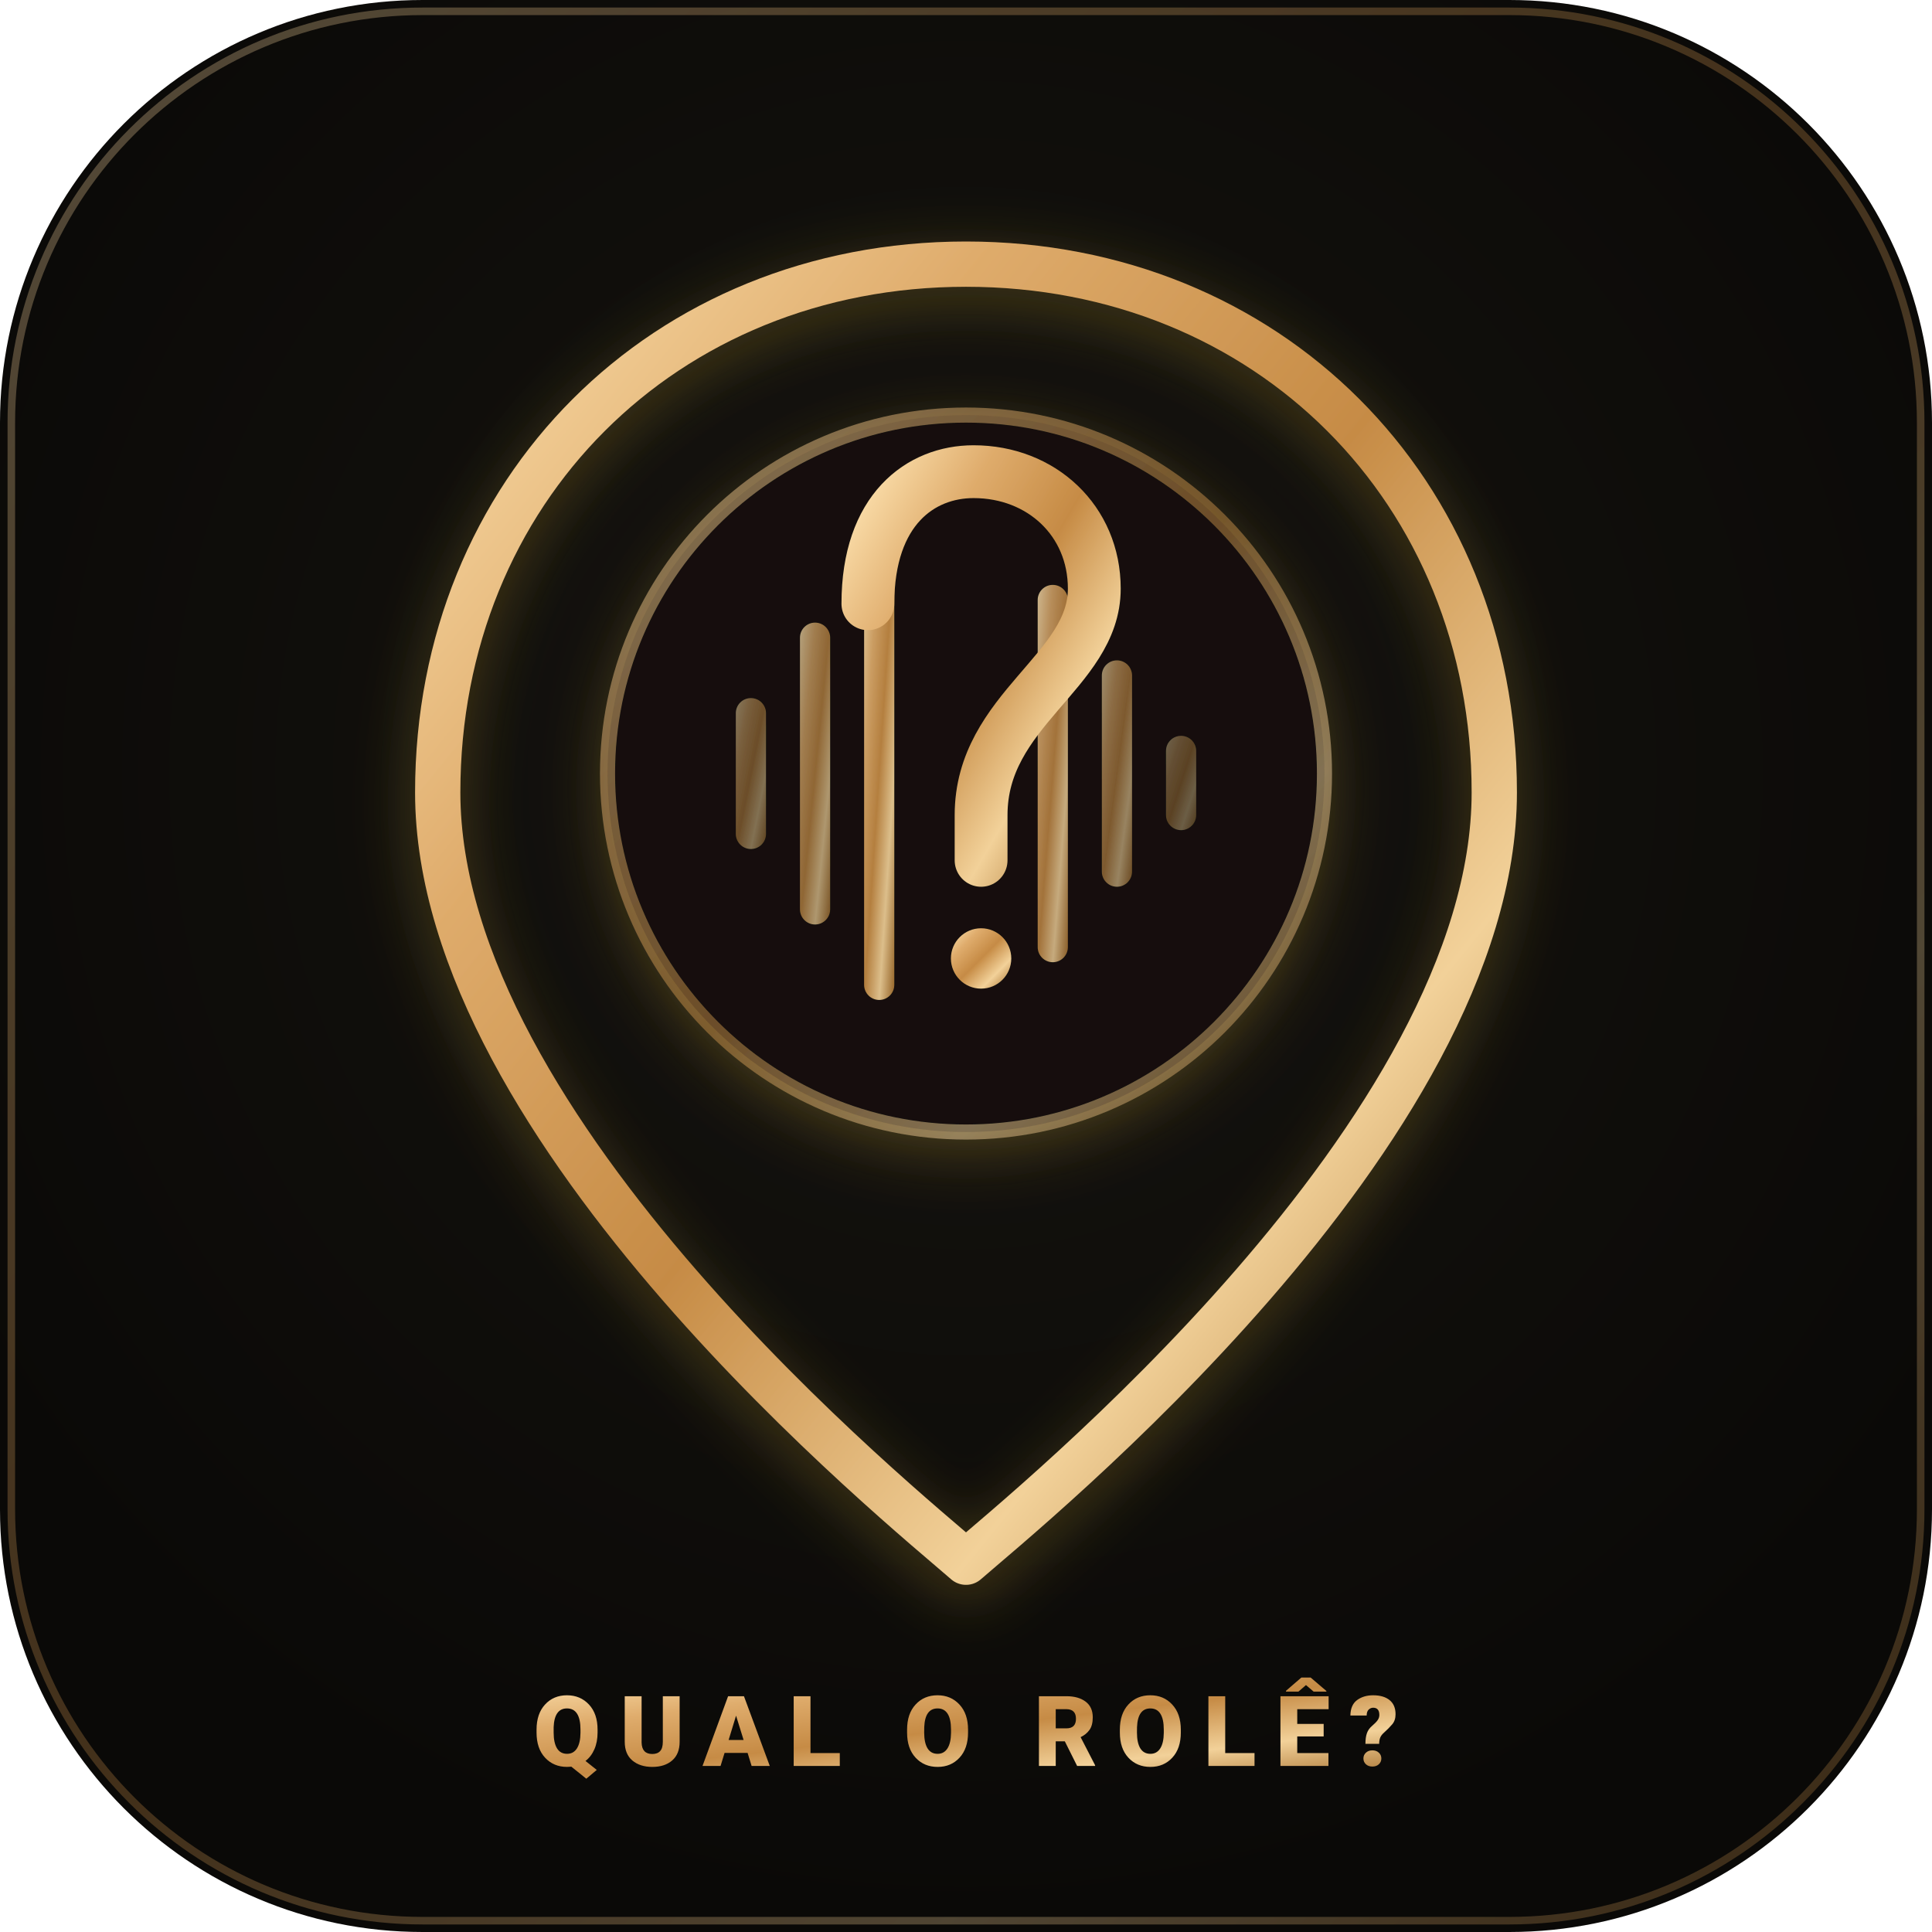
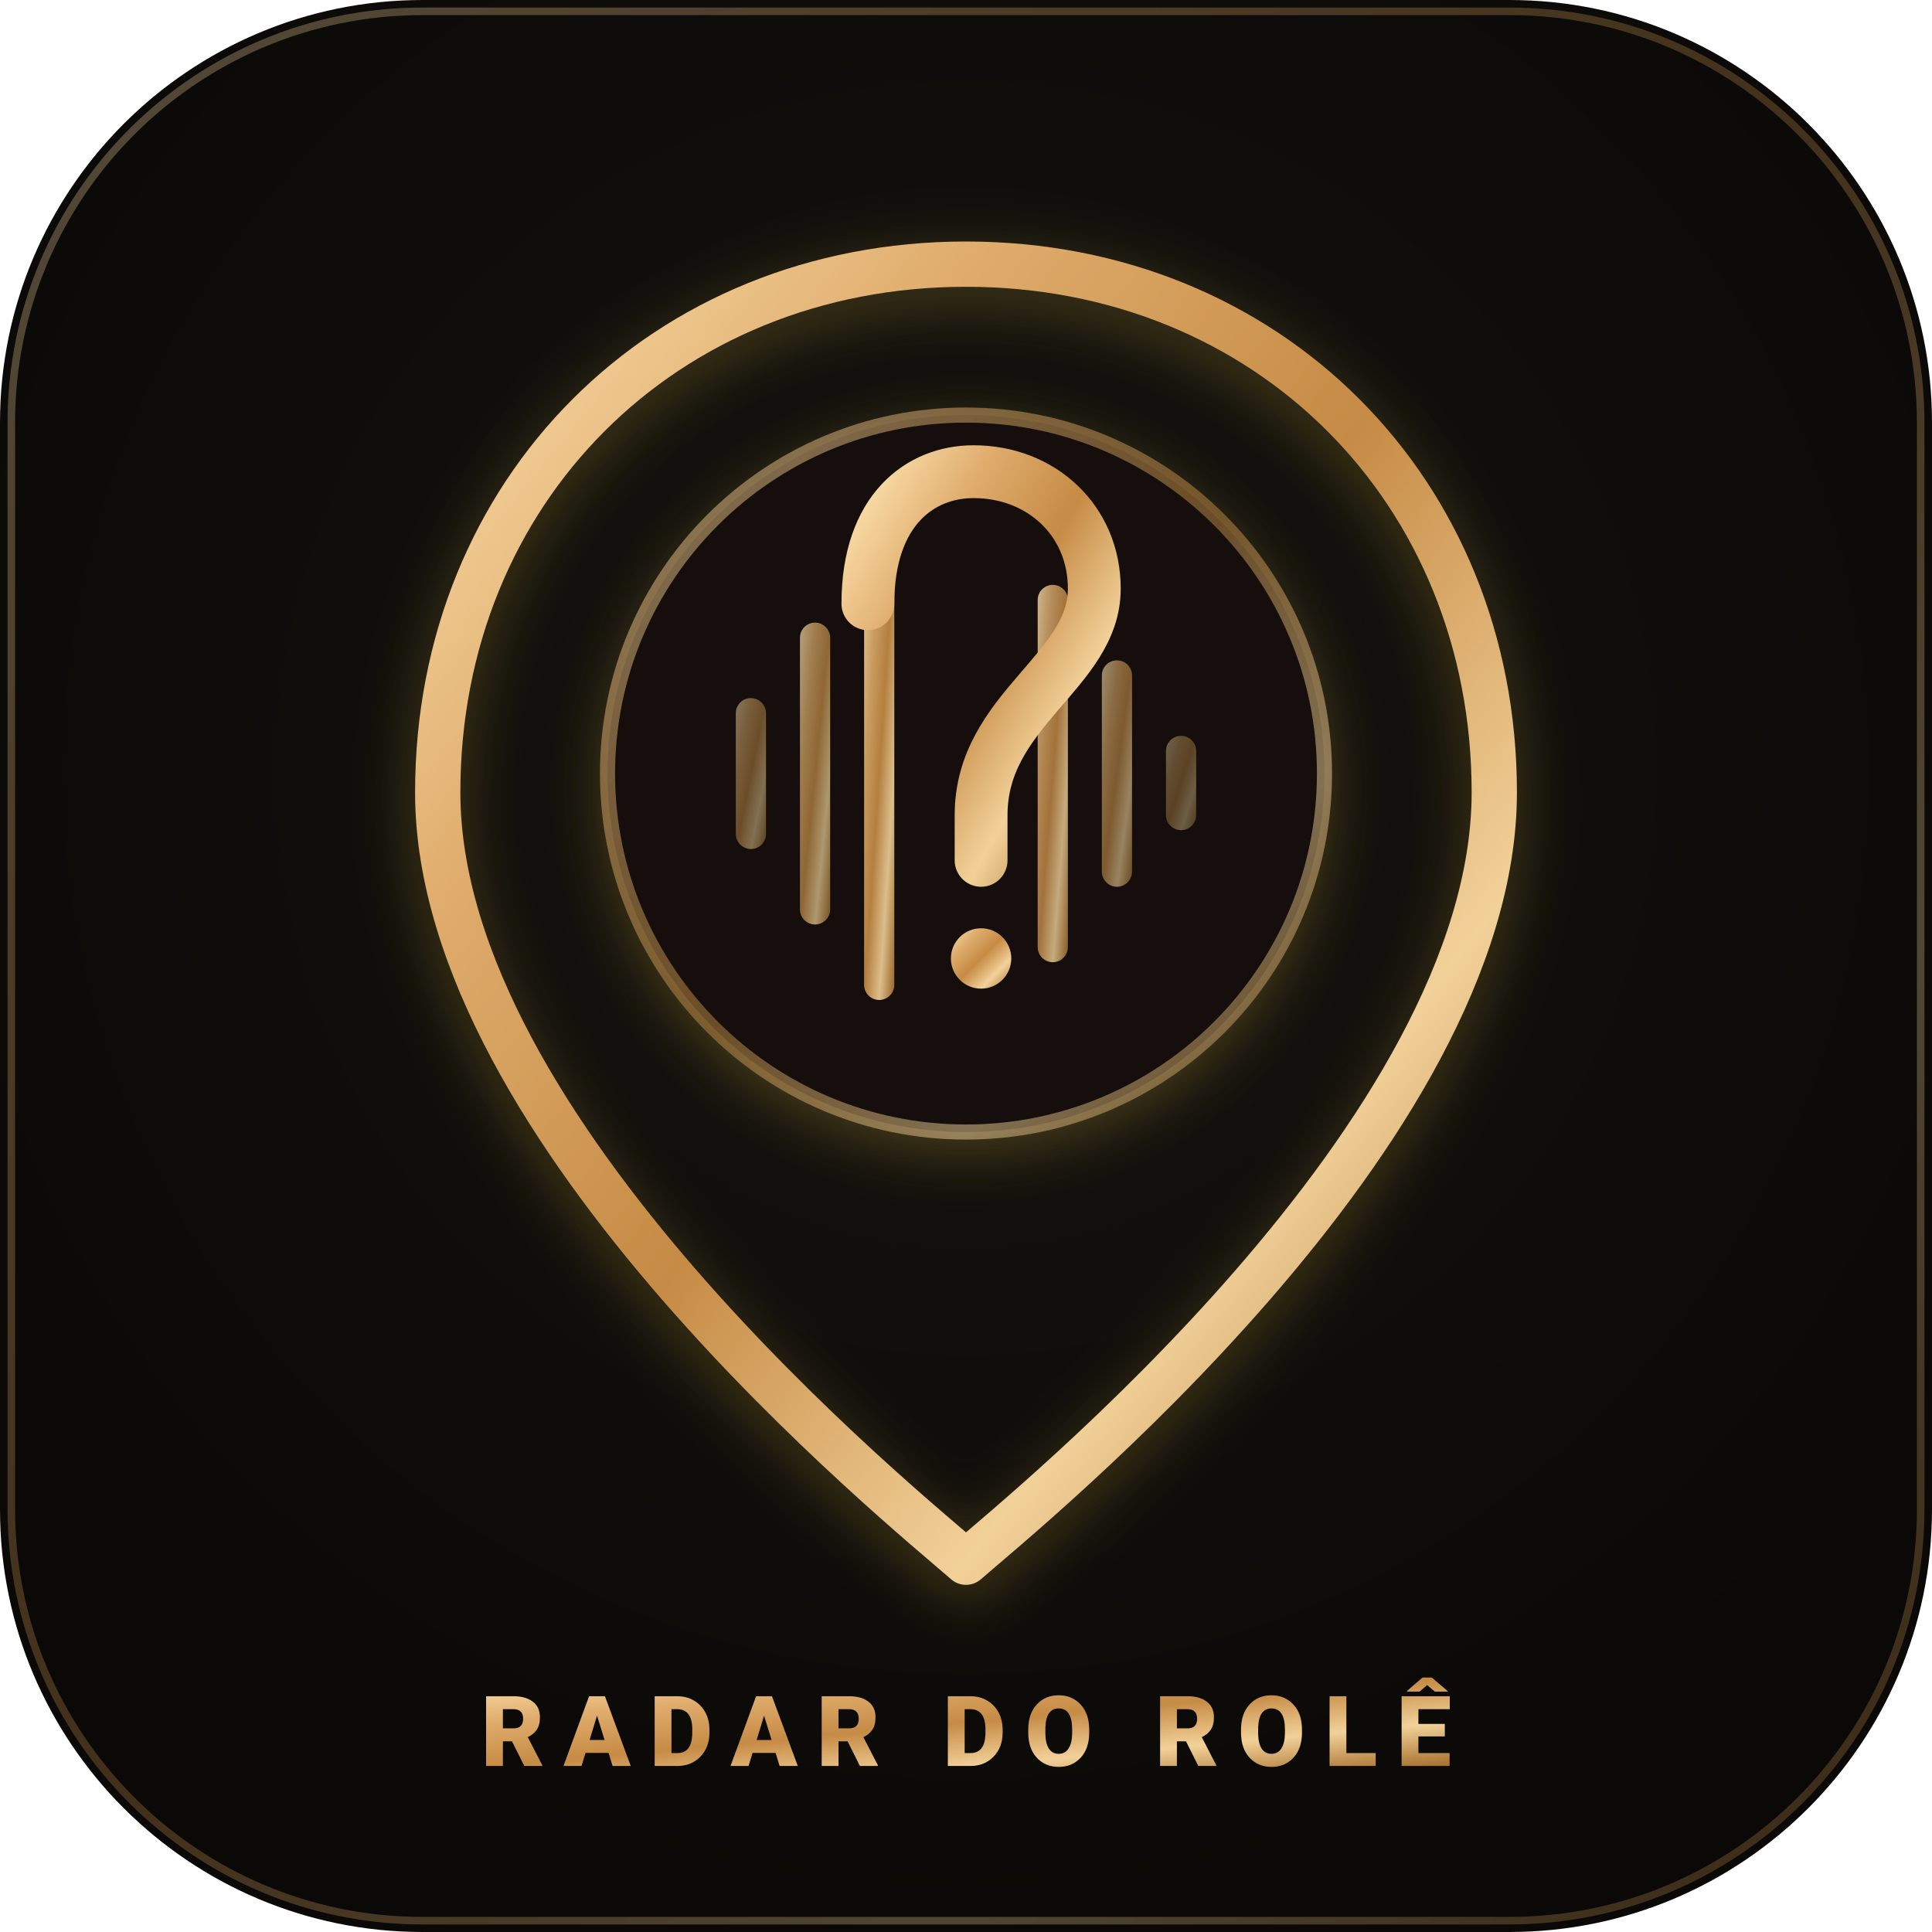
<svg xmlns="http://www.w3.org/2000/svg" viewBox="0 0 512 512" width="100%" height="100%">
  <defs>
    <radialGradient id="goldBg" cx="50%" cy="40%" r="60%">
      <stop offset="0%" stop-color="#161410" />
      <stop offset="100%" stop-color="#0a0907" />
    </radialGradient>
    <linearGradient id="goldGradient" x1="0%" y1="0%" x2="100%" y2="100%">
      <stop offset="0%" stop-color="#FCE0AD" />
      <stop offset="25%" stop-color="#DFAC6C" />
      <stop offset="50%" stop-color="#C68B45" />
      <stop offset="75%" stop-color="#F2D199" />
      <stop offset="100%" stop-color="#A56E2C" />
    </linearGradient>
    <filter id="goldGlow" x="-20%" y="-20%" width="140%" height="140%">
      <feDropShadow dx="0" dy="4" stdDeviation="8" flood-color="#D4AF37" flood-opacity="0.3" />
    </filter>
  </defs>
  <rect width="512" height="512" rx="112" fill="url(#goldBg)" />
  <rect width="506" height="506" x="3" y="3" rx="109" fill="none" stroke="url(#goldGradient)" stroke-width="2" stroke-opacity="0.3" />
  <g filter="url(#goldGlow)">
    <path d="M 256 70               C 176 70, 116 130, 116 210               C 116 300, 240 400, 256 414               C 272 400, 396 300, 396 210               C 396 130, 336 70, 256 70 Z" fill="none" stroke="url(#goldGradient)" stroke-width="12" stroke-linejoin="round" />
    <circle cx="256" cy="205" r="95" fill="#12100d" stroke="url(#goldGradient)" stroke-width="4" stroke-opacity="0.5" />
    <rect x="195" y="185" width="8" height="40" rx="4" fill="url(#goldGradient)" fill-opacity="0.5" />
    <rect x="212" y="165" width="8" height="80" rx="4" fill="url(#goldGradient)" fill-opacity="0.7" />
    <rect x="229" y="145" width="8" height="120" rx="4" fill="url(#goldGradient)" fill-opacity="0.9" />
    <rect x="275" y="155" width="8" height="100" rx="4" fill="url(#goldGradient)" fill-opacity="0.8" />
    <rect x="292" y="175" width="8" height="60" rx="4" fill="url(#goldGradient)" fill-opacity="0.6" />
    <rect x="309" y="195" width="8" height="25" rx="4" fill="url(#goldGradient)" fill-opacity="0.4" />
    <path d="M 230 160               C 230 135, 244 125, 258 125               C 276 125, 290 138, 290 156               C 290 178, 260 188, 260 216               L 260 228" fill="none" stroke="url(#goldGradient)" stroke-width="14" stroke-linecap="round" stroke-linejoin="round" />
    <circle cx="260" cy="254" r="8" fill="url(#goldGradient)" />
  </g>
  <text x="256" y="468" text-anchor="middle" font-family="-apple-system, BlinkMacSystemFont, 'Segoe UI', Roboto, sans-serif" font-size="26" font-weight="800" letter-spacing="5" fill="url(#goldGradient)">
-     QUAL O ROLÊ?
+     RADAR DO ROLÊ
  </text>
</svg>
